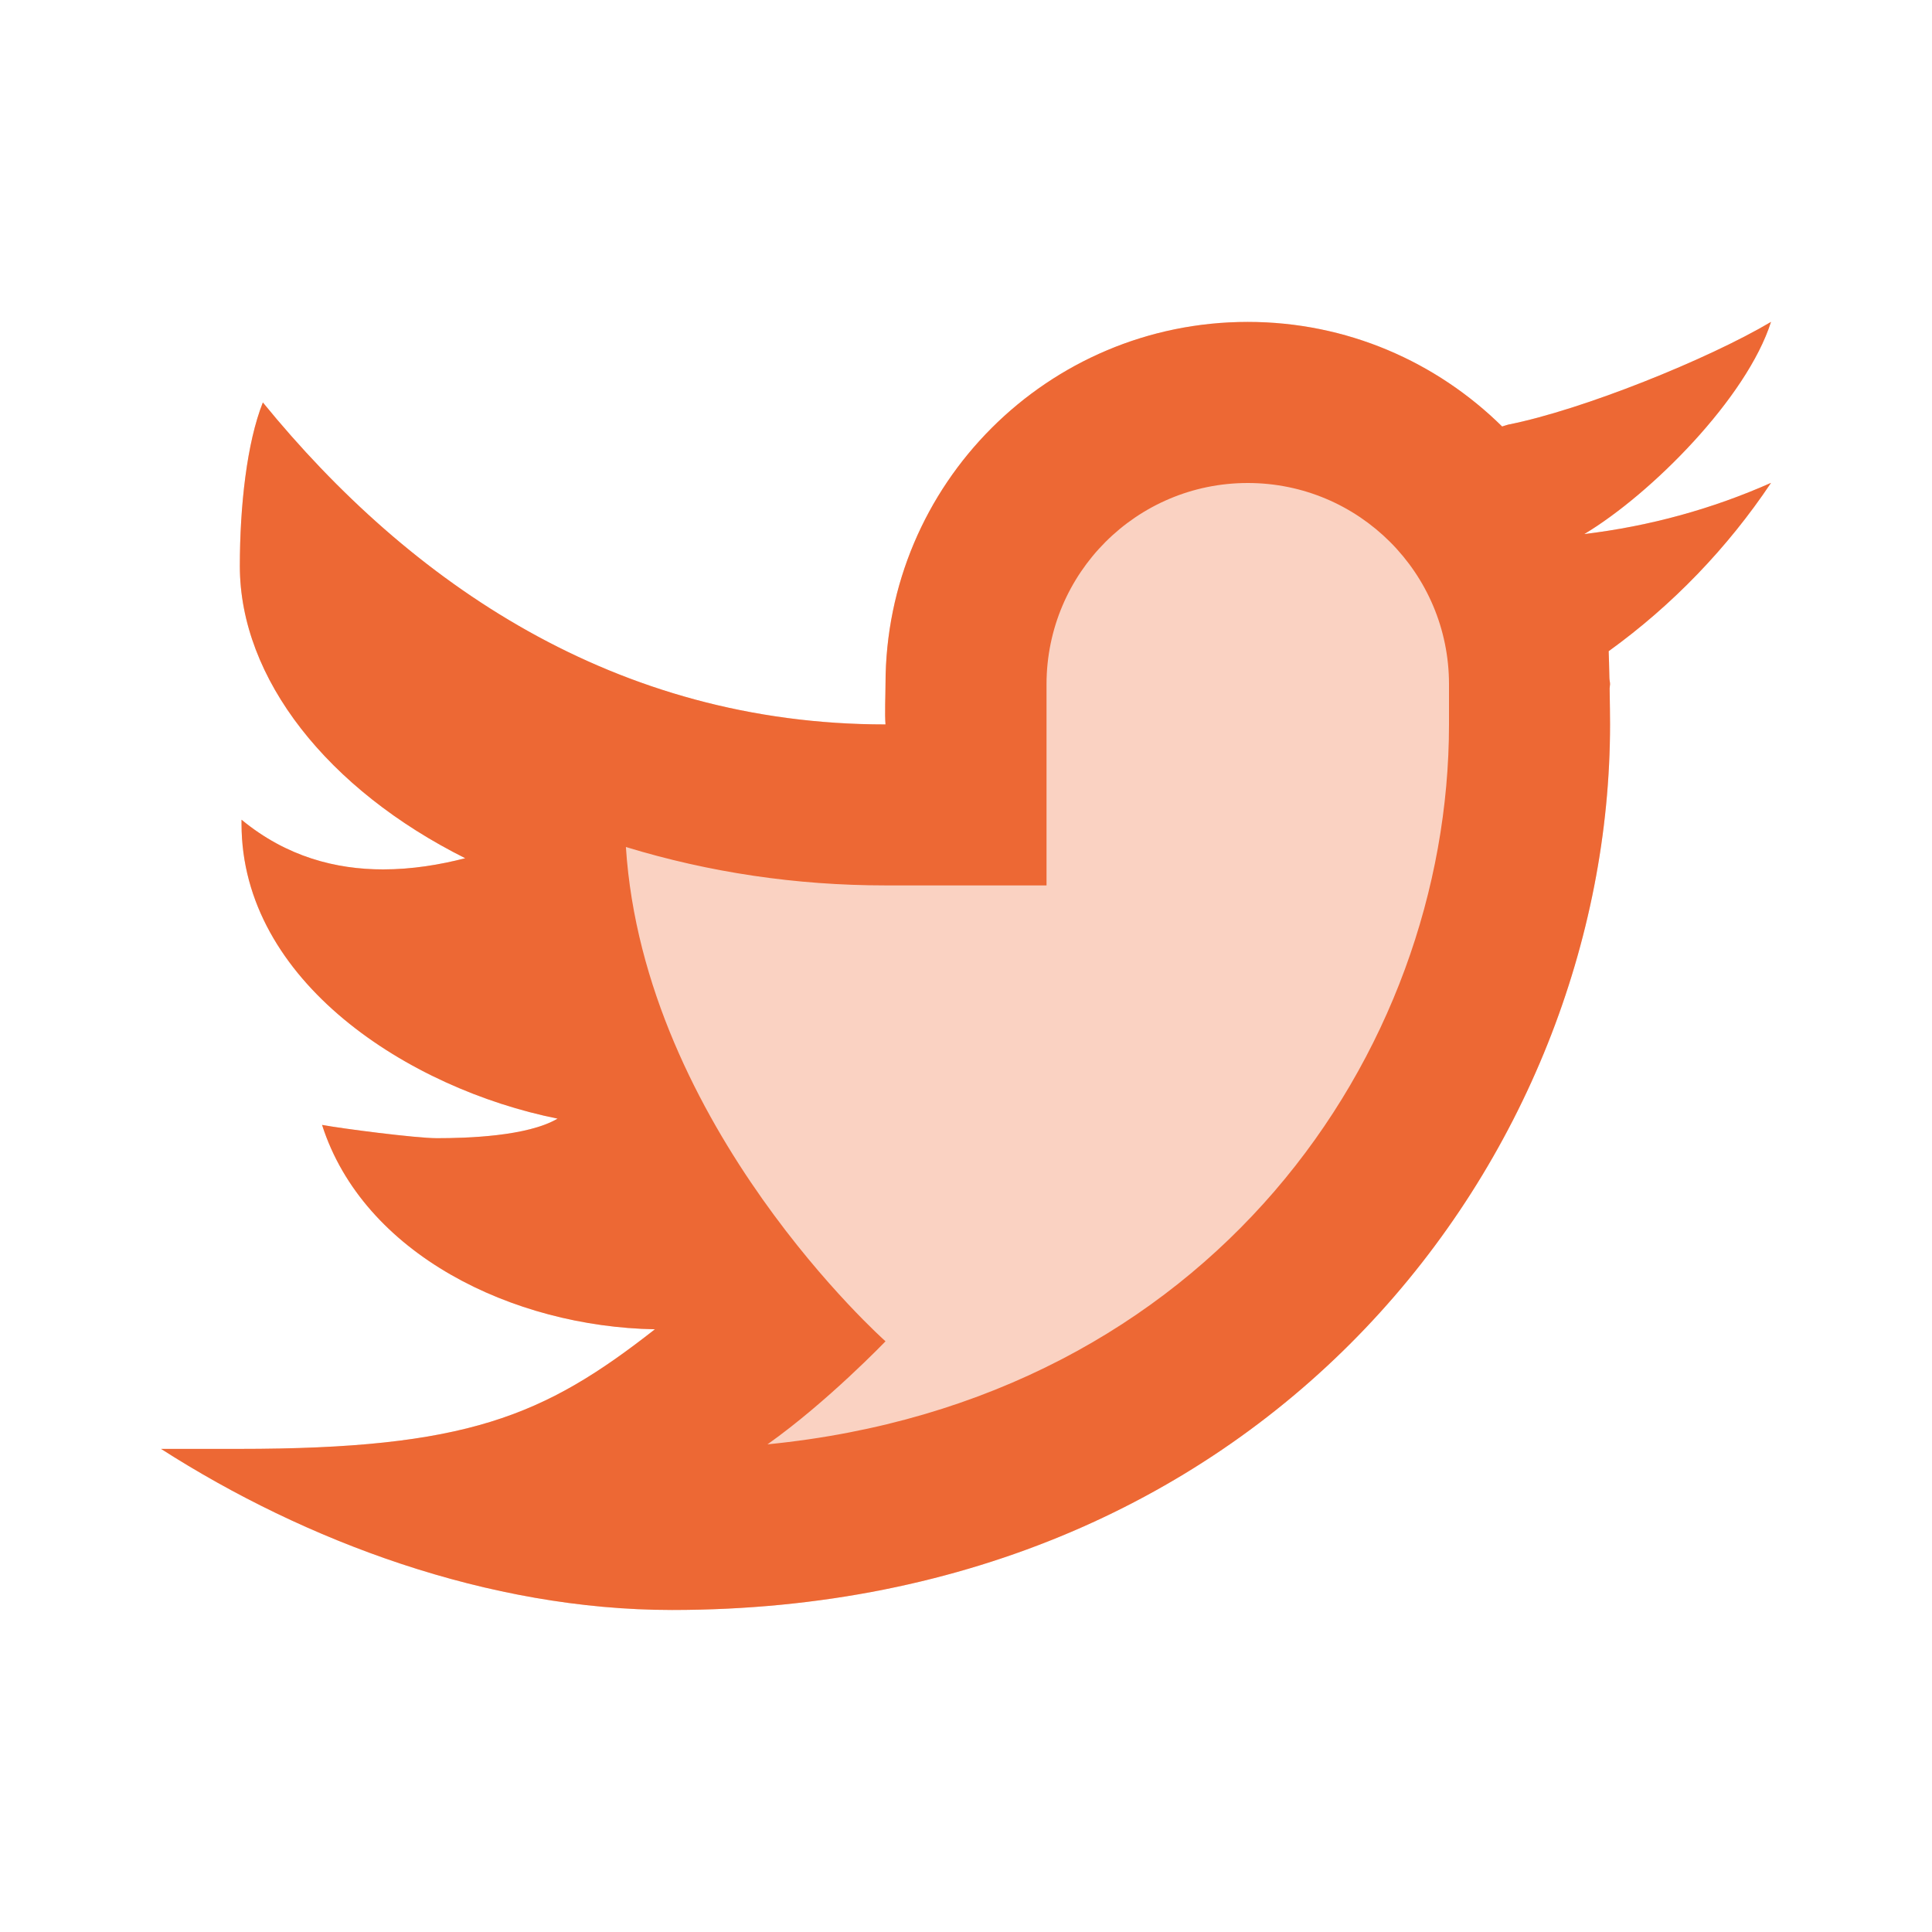
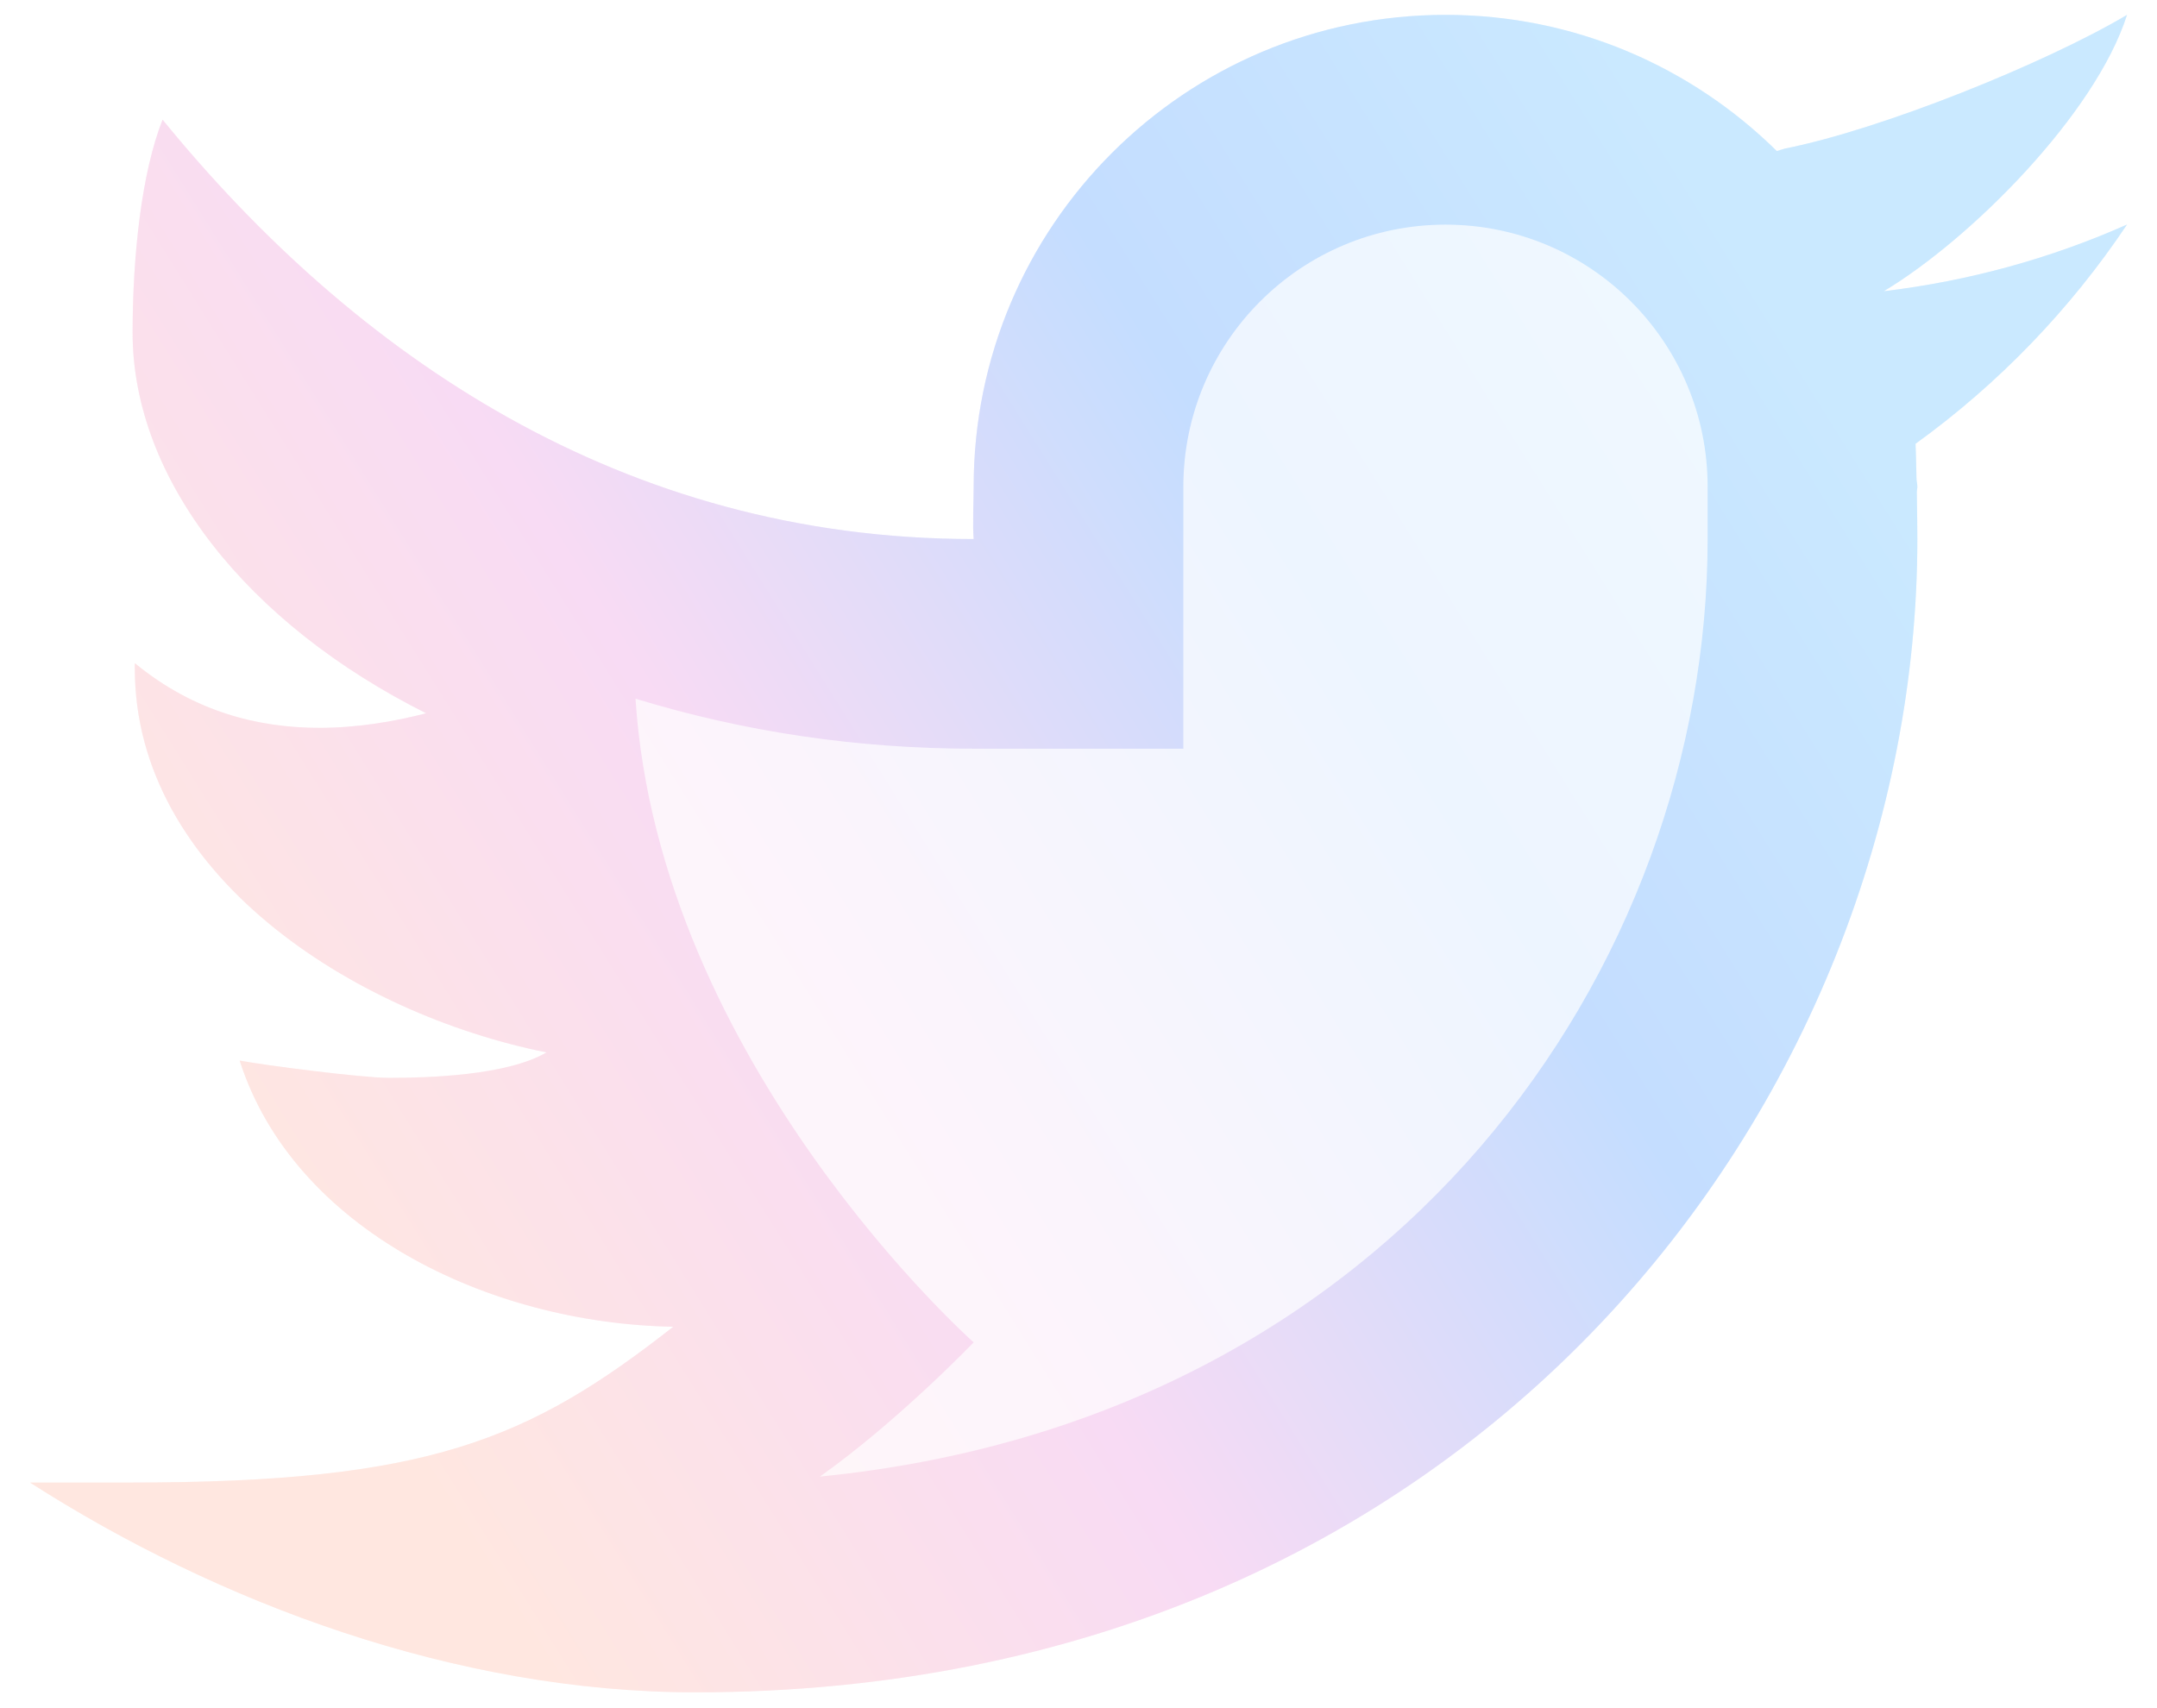
- <svg xmlns="http://www.w3.org/2000/svg" fill="none" height="56" viewBox="0 0 56 56" width="56">
-   <g fill="#ED6834">
-     <path d="m51.333 9.331c-1.82 1.08-5.472 2.553-7.618 2.977-.063.016-.114.037-.175.054-1.897-1.871-4.496-3.031-7.373-3.031-5.798 0-10.5 4.702-10.5 10.5 0 .306-.026.868 0 1.167-7.824 0-13.778-4.097-18.048-9.333-.464 1.167-.667 3.01-.667 4.741 0 3.269 2.555 6.48 6.533 8.47-.733.189-1.54.324-2.38.324-1.356 0-2.791-.357-4.104-1.44v.119c0 4.569 4.849 7.679 9.161 8.545-.875.516-2.639.567-3.5.567-.607 0-2.753-.278-3.327-.385 1.199 3.745 5.525 5.85 9.648 5.924-3.225 2.529-5.462 3.467-12.066 3.467h-2.249c4.172 2.674 9.485 4.669 14.81 4.669 17.337 0 27.19-13.214 27.19-25.669 0-.201-.005-.621-.012-1.043 0-.042.012-.082.012-.124 0-.063-.019-.124-.019-.187-.007-.317-.014-.614-.021-.768 1.843-1.33 3.442-2.989 4.706-4.879-1.692.751-3.507 1.255-5.413 1.484 1.946-1.167 4.711-3.948 5.413-6.151z" opacity=".3" />
-     <path d="m51.333 9.331c-1.82 1.08-5.472 2.553-7.618 2.977-.063.016-.114.037-.175.054-1.897-1.871-4.496-3.031-7.373-3.031-5.798 0-10.5 4.702-10.5 10.5 0 .306-.026.868 0 1.167-7.824 0-13.778-4.097-18.048-9.333-.464 1.167-.667 3.01-.667 4.741 0 3.269 2.555 6.48 6.533 8.47-.733.189-1.54.324-2.38.324-1.356 0-2.791-.357-4.104-1.44v.119c0 4.569 4.849 7.679 9.161 8.545-.875.516-2.639.567-3.5.567-.607 0-2.753-.278-3.327-.385 1.199 3.745 5.525 5.85 9.648 5.924-3.225 2.529-5.462 3.467-12.066 3.467h-2.249c4.172 2.674 9.485 4.669 14.81 4.669 17.337 0 27.19-13.214 27.19-25.669 0-.201-.005-.621-.012-1.043 0-.042.012-.082.012-.124 0-.063-.019-.124-.019-.187-.007-.317-.014-.614-.021-.768 1.843-1.33 3.442-2.989 4.706-4.879-1.692.751-3.507 1.255-5.413 1.484 1.946-1.167 4.711-3.948 5.413-6.151zm-9.333 11.667c0 9.52-6.9 19.598-19.754 20.867 1.741-1.234 3.421-2.987 3.421-2.987s-7-6.211-7.525-14.327c2.415.737 4.93 1.113 7.525 1.113h4.667v-5.833c0-.002 0-.002 0-.002.005-3.22 2.613-5.829 5.833-5.829 3.222 0 5.833 2.611 5.833 5.833z" />
-   </g>
+ <svg xmlns="http://www.w3.org/2000/svg" width="48" height="38" viewBox="0 0 48 38" fill="none">
+   <path opacity="0.3" d="M47.333 0.331C45.513 1.411 41.862 2.884 39.715 3.308C39.652 3.325 39.601 3.346 39.54 3.362C37.643 1.491 35.044 0.331 32.167 0.331C26.368 0.331 21.667 5.033 21.667 10.831C21.667 11.137 21.641 11.699 21.667 11.998C13.843 11.998 7.888 7.9 3.618 2.664C3.154 3.831 2.951 5.674 2.951 7.406C2.951 10.675 5.506 13.885 9.484 15.876C8.752 16.065 7.944 16.2 7.104 16.2C5.749 16.2 4.314 15.843 3 14.76V14.879C3 19.448 7.849 22.558 12.161 23.424C11.286 23.94 9.522 23.991 8.661 23.991C8.054 23.991 5.907 23.713 5.333 23.606C6.533 27.351 10.859 29.456 14.982 29.53C11.757 32.06 9.519 32.998 2.916 32.998H0.667C4.839 35.672 10.152 37.667 15.476 37.667C32.813 37.667 42.667 24.453 42.667 11.998C42.667 11.797 42.662 11.377 42.655 10.955C42.655 10.913 42.667 10.873 42.667 10.831C42.667 10.768 42.648 10.707 42.648 10.644C42.641 10.327 42.634 10.031 42.627 9.877C44.47 8.547 46.069 6.888 47.333 4.998C45.642 5.749 43.826 6.253 41.92 6.482C43.866 5.315 46.631 2.534 47.333 0.331V0.331Z" fill="url(#paint0_linear_25_577)" />
+   <path d="M47.333 0.331C45.513 1.411 41.862 2.884 39.715 3.308C39.652 3.325 39.601 3.346 39.54 3.362C37.643 1.491 35.044 0.331 32.167 0.331C26.368 0.331 21.667 5.033 21.667 10.831C21.667 11.137 21.641 11.699 21.667 11.998C13.843 11.998 7.888 7.9 3.618 2.664C3.154 3.831 2.951 5.674 2.951 7.406C2.951 10.675 5.506 13.885 9.484 15.876C8.752 16.065 7.944 16.2 7.104 16.2C5.749 16.2 4.314 15.843 3 14.76V14.879C3 19.448 7.849 22.558 12.161 23.424C11.286 23.94 9.522 23.991 8.661 23.991C8.054 23.991 5.907 23.713 5.333 23.606C6.533 27.351 10.859 29.456 14.982 29.53C11.757 32.06 9.519 32.998 2.916 32.998H0.667C4.839 35.672 10.152 37.667 15.476 37.667C32.813 37.667 42.667 24.453 42.667 11.998C42.667 11.797 42.662 11.377 42.655 10.955C42.655 10.913 42.667 10.873 42.667 10.831C42.667 10.768 42.648 10.707 42.648 10.644C42.641 10.327 42.634 10.031 42.627 9.877C44.47 8.547 46.069 6.888 47.333 4.998C45.642 5.749 43.826 6.253 41.92 6.482C43.866 5.315 46.631 2.534 47.333 0.331V0.331ZM38 11.998C38 21.518 31.1 31.595 18.246 32.865C19.987 31.63 21.667 29.878 21.667 29.878C21.667 29.878 14.667 23.667 14.142 15.551C16.557 16.289 19.072 16.664 21.667 16.664H26.333V10.831C26.333 10.829 26.333 10.829 26.333 10.829C26.338 7.609 28.947 5 32.167 5C35.389 5 38 7.611 38 10.833V11.998Z" fill="url(#paint1_linear_25_577)" />
+   <defs>
+     <linearGradient id="paint0_linear_25_577" x1="0.667" y1="18.999" x2="34.239" y2="-1.968" gradientUnits="userSpaceOnUse">
+       <stop stop-color="#FFE7E0" />
+       <stop offset="0.344" stop-color="#F8DBF4" />
+       <stop offset="0.688" stop-color="#C4DDFF" />
+       <stop offset="1" stop-color="#CAE9FF" />
+     </linearGradient>
+     <linearGradient id="paint1_linear_25_577" x1="0.667" y1="18.999" x2="34.239" y2="-1.968" gradientUnits="userSpaceOnUse">
+       <stop stop-color="#FFE7E0" />
+       <stop offset="0.344" stop-color="#F8DBF4" />
+       <stop offset="0.688" stop-color="#C4DDFF" />
+       <stop offset="1" stop-color="#CAE9FF" />
+     </linearGradient>
+   </defs>
</svg>
